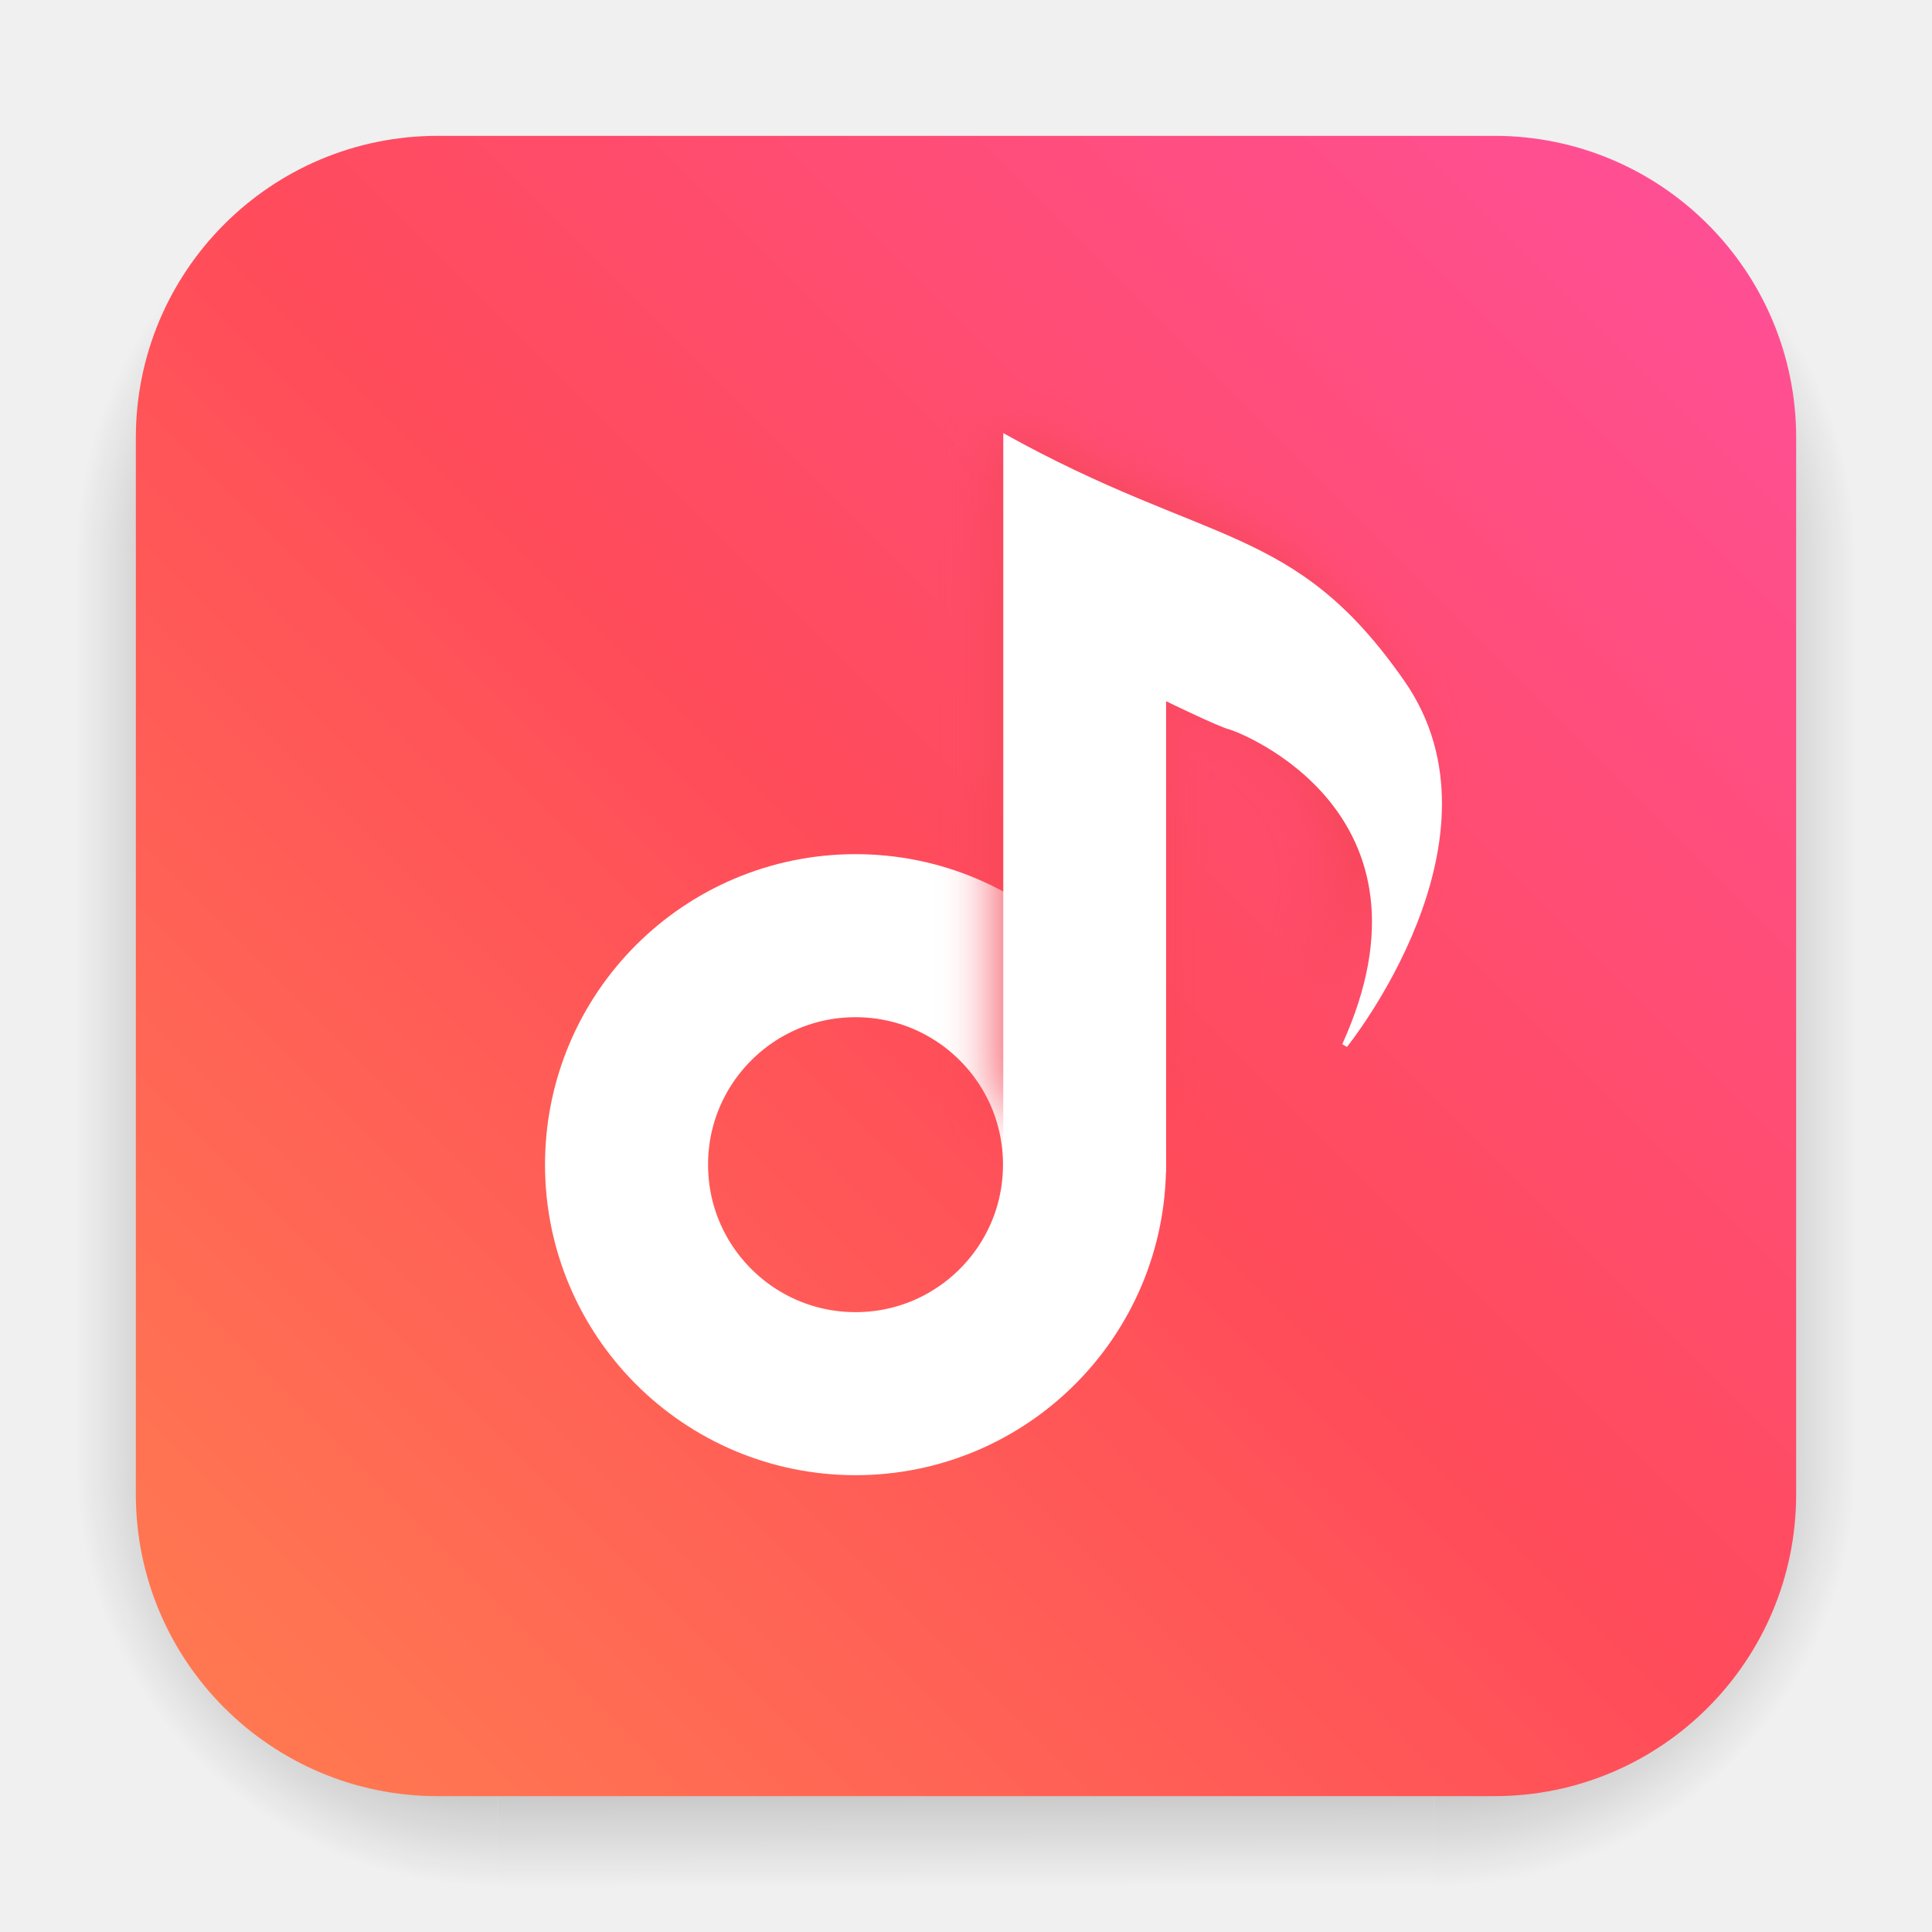
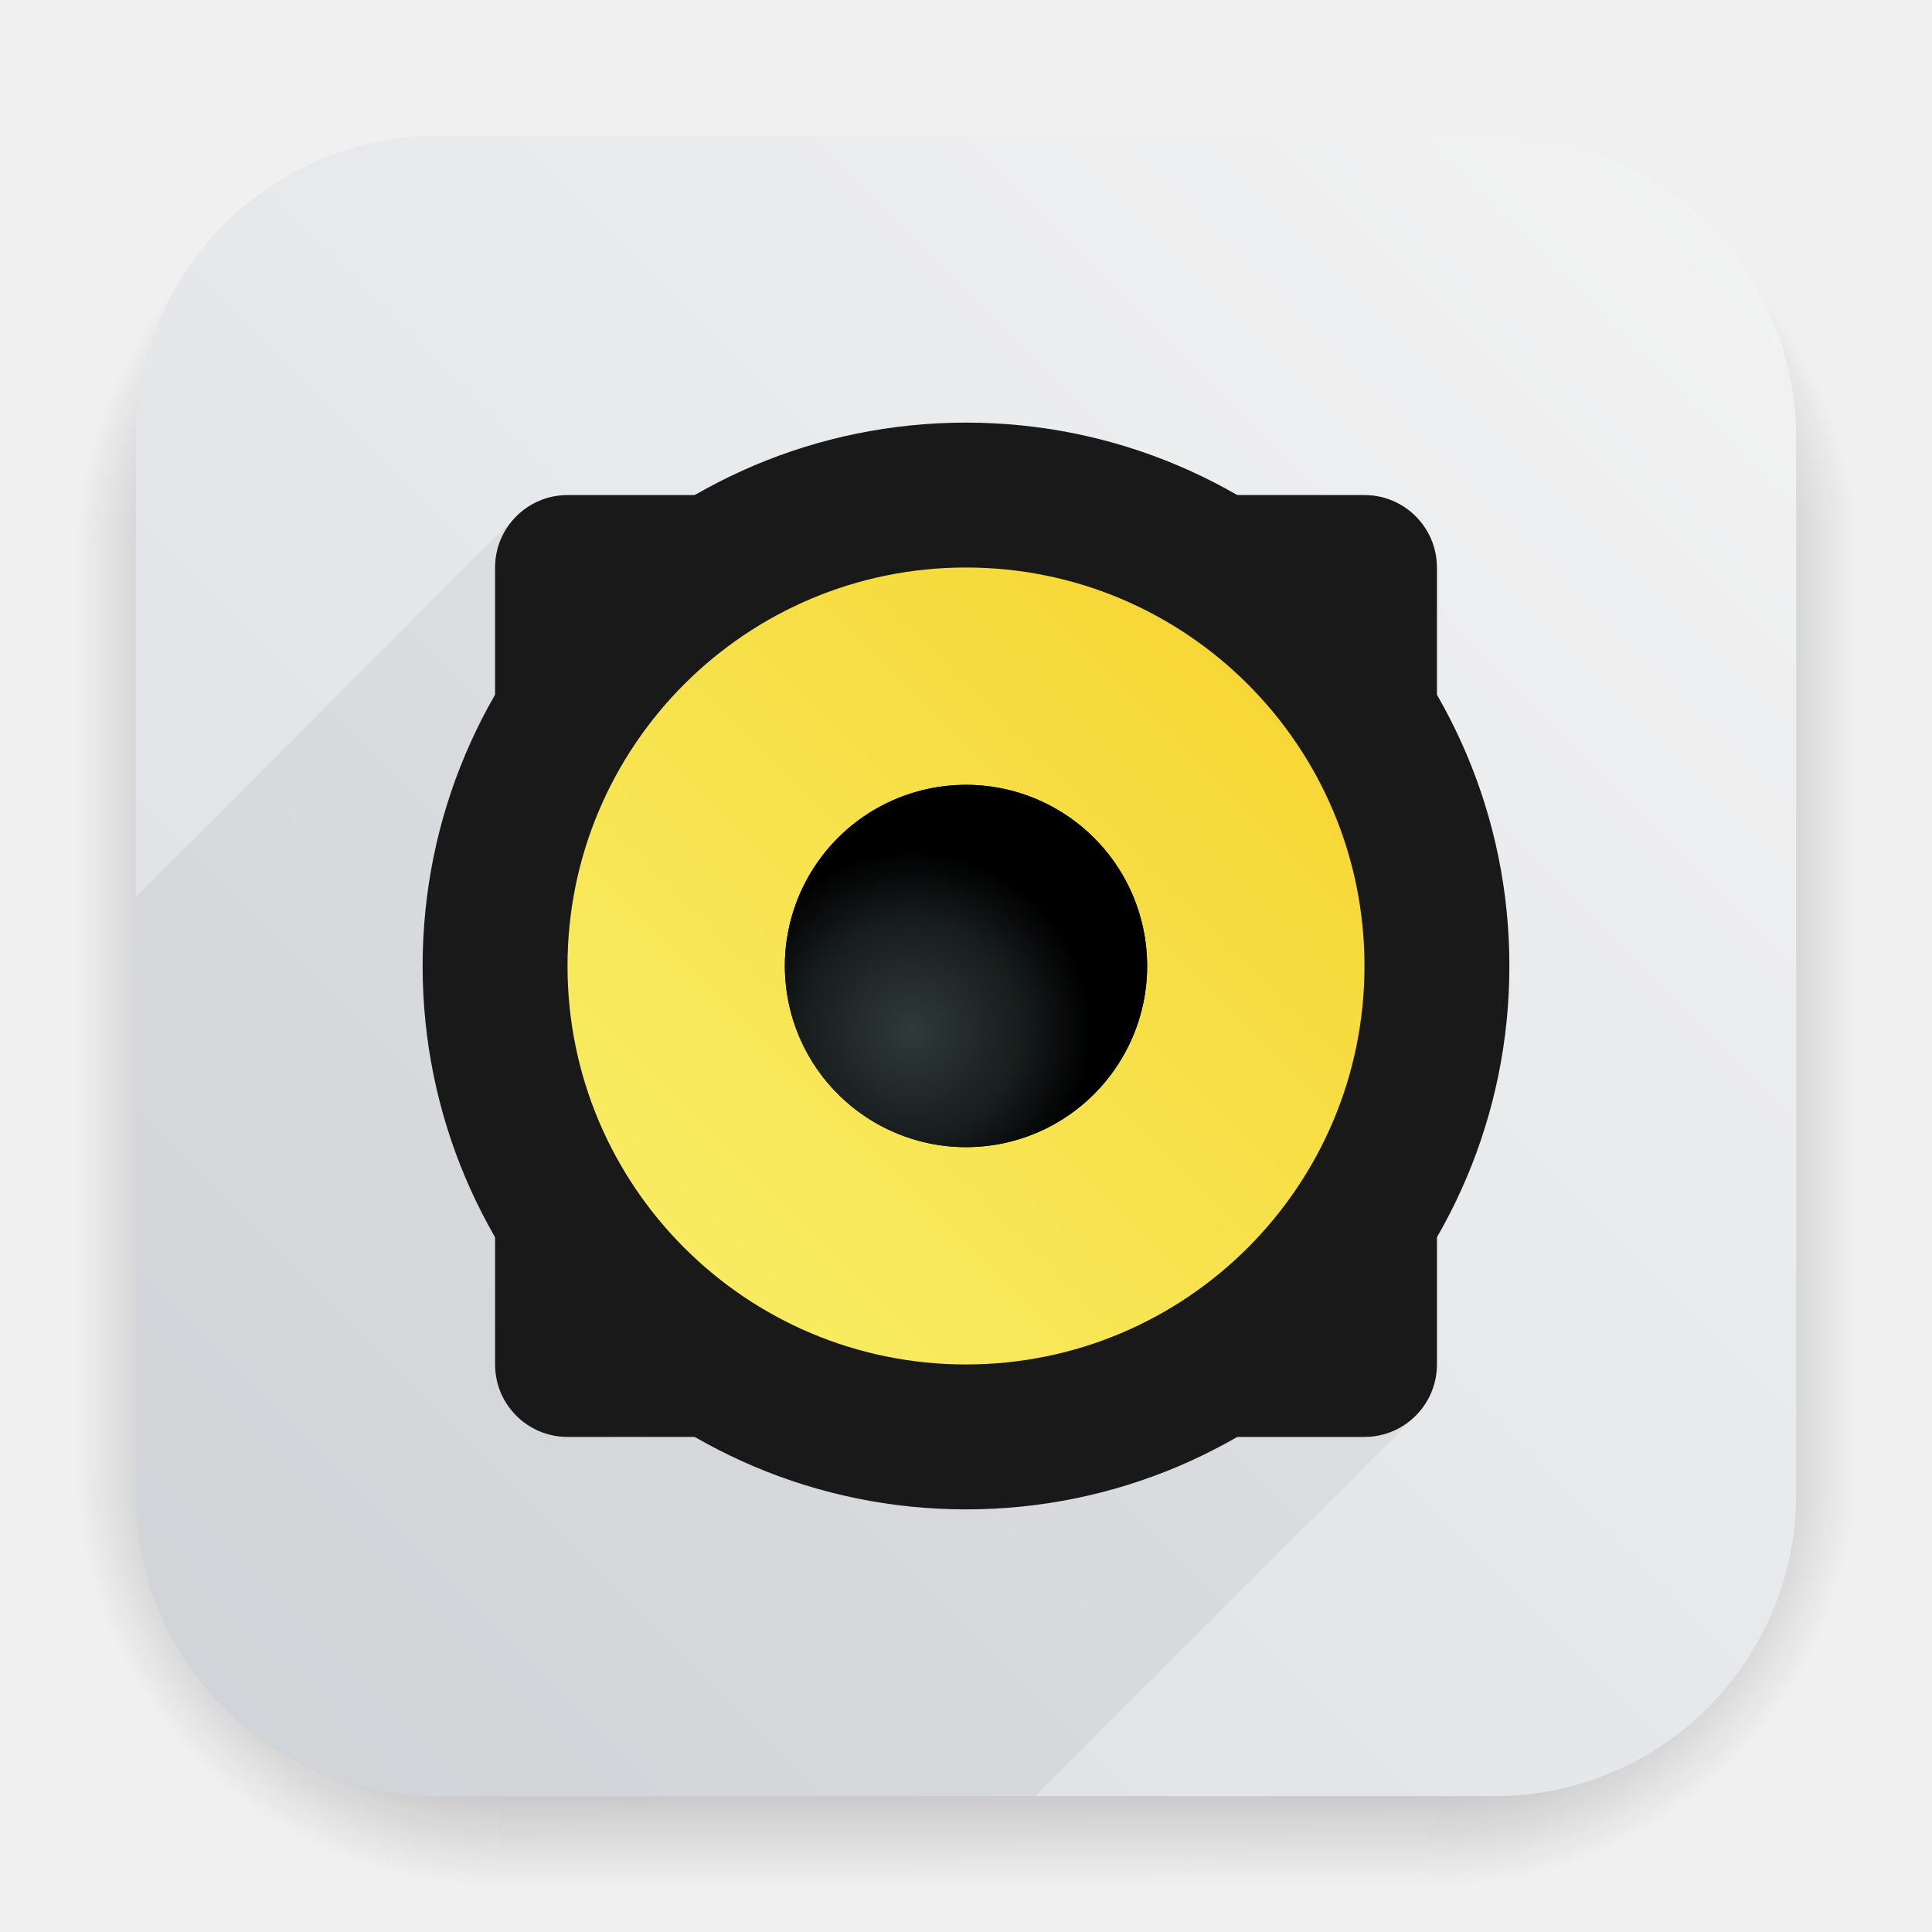
<svg xmlns="http://www.w3.org/2000/svg" xmlns:xlink="http://www.w3.org/1999/xlink" width="64" height="64" version="1.1" viewBox="0 0 64 64" id="svg31">
  <defs id="defs15">
    <filter id="filter2761" x="-0.024" y="-0.024" width="1.048" height="1.048" color-interpolation-filters="sRGB">
      <feGaussianBlur stdDeviation="0.146" id="feGaussianBlur2" />
    </filter>
    <linearGradient id="linearGradient4673" x1="2.249" x2="15.644" y1="14.536" y2="1.108" gradientUnits="userSpaceOnUse">
-       <stop stop-color="#ff7d50" offset="0" id="stop5" />
-       <stop stop-color="#fa4b5a" offset=".477" id="stop7" />
-       <stop stop-color="#ff509b" offset="1" id="stop9" />
+       <stop stop-color="#fd7f4d" offset="0" id="stop5" />
+       <stop stop-color="#fa3a59" offset=".477" id="stop7" />
+       <stop stop-color="#f056aa" offset="1" id="stop9" />
    </linearGradient>
    <filter id="filter2174" x="-0.16" y="-0.095" width="1.32" height="1.19" color-interpolation-filters="sRGB">
      <feGaussianBlur stdDeviation="0.256" id="feGaussianBlur12" />
    </filter>
    <linearGradient id="b" x1="45.628" x2="45.628" y1="57.955" y2="12.461" gradientUnits="userSpaceOnUse">
      <stop offset="0" id="stop2" />
      <stop stop-opacity="0" offset="1" id="stop4" />
    </linearGradient>
    <linearGradient gradientUnits="userSpaceOnUse" gradientTransform="matrix(0.53033,0,0,0.53033,12.96389,65.49931)" y2="-98.292" y1="-140.25" x2="-6.147" x1="-6.147" id="a">
-       <stop id="stop848" offset="0" stop-color="#ff3c69" />
-       <stop id="stop850" offset="1" stop-color="#ff462b" />
+       <stop id="stop848" offset="0" stop-color="#fa3a59" />
+       <stop id="stop850" offset="1" stop-color="#fc3f40" />
    </linearGradient>
    <filter color-interpolation-filters="sRGB" height="1.048" width="1.048" y="-0.024" x="-0.024" id="filter2761-3">
      <feGaussianBlur id="feGaussianBlur6" stdDeviation="0.146" />
    </filter>
    <linearGradient gradientUnits="userSpaceOnUse" gradientTransform="matrix(3.7796,0,0,3.7796,-0.002644,0.81148)" y2="1.108" y1="14.536" x2="15.644" x1="2.249" id="linearGradient4673-6">
-       <stop id="stop9-7" offset="0" stop-color="#ff7d50" />
-       <stop id="stop11" offset=".477" stop-color="#fa4b5a" />
-       <stop id="stop13" offset="1" stop-color="#ff509b" />
+       <stop id="stop9-7" offset="0" stop-color="#fd7f4d" />
+       <stop id="stop11" offset=".477" stop-color="#fa3a59" />
+       <stop id="stop13" offset="1" stop-color="#f056aa" />
    </linearGradient>
    <linearGradient gradientUnits="userSpaceOnUse" gradientTransform="matrix(1.2346,0,0,1.2346,-87.33728,3.6047)" y2="4" y1="44" x2="0" id="linearGradient890">
-       <stop id="stop4-3" offset="0" stop-color="#FFB900" />
+       <stop id="stop4-3" offset="0" stop-color="#f7c800" />
      <stop id="stop6" offset="1" stop-color="#ff0" />
    </linearGradient>
    <filter color-interpolation-filters="sRGB" height="1.048" width="1.048" y="-0.024" x="-0.024" id="filter2761-5">
      <feGaussianBlur id="feGaussianBlur9" stdDeviation="0.146" />
    </filter>
    <linearGradient gradientUnits="userSpaceOnUse" gradientTransform="matrix(3.7796,0,0,3.7796,66.44357,0.53068)" y2="1.108" y1="15.601" x2="15.644" x1="1.438" id="linearGradient4673-3">
-       <stop id="stop12" offset="0" stop-color="#dc2828" />
-       <stop id="stop14" offset="1" stop-color="#fa4141" />
+       <stop id="stop12" offset="0" stop-color="#e21e21" />
+       <stop id="stop14" offset="1" stop-color="#fc3f40" />
    </linearGradient>
    <linearGradient gradientTransform="translate(-89.72048)" gradientUnits="userSpaceOnUse" y2="9.67" y1="54.592" x2="34.134" x1="34.134" id="linearGradient915">
-       <stop id="stop17" offset="0" stop-color="#ffb900" />
+       <stop id="stop17" offset="0" stop-color="#f7c800" />
      <stop id="stop19" offset="1" stop-color="#ff0" />
    </linearGradient>
    <linearGradient id="linearGradient890-3" x2="0" y1="44" y2="4" gradientTransform="matrix(1.2346,0,0,1.2346,3.1419,3.6047)" gradientUnits="userSpaceOnUse">
-       <stop stop-color="#FFB900" offset="0" id="stop861" />
+       <stop stop-color="#f7c800" offset="0" id="stop861" />
      <stop stop-color="#ff0" offset="1" id="stop863" />
    </linearGradient>
    <filter id="filter2761-6" x="-0.024" y="-0.024" width="1.048" height="1.048" color-interpolation-filters="sRGB">
      <feGaussianBlur stdDeviation="0.146" id="feGaussianBlur866" />
    </filter>
    <filter id="filter2174-3" x="-0.16" y="-0.095" width="1.32" height="1.19" color-interpolation-filters="sRGB">
      <feGaussianBlur stdDeviation="0.256" id="feGaussianBlur12-6" />
    </filter>
    <linearGradient xlink:href="#linearGradient1051" id="linearGradient1053" x1="-127" y1="60" x2="-72" y2="5" gradientUnits="userSpaceOnUse" gradientTransform="translate(131.5,-0.5099985)" />
    <linearGradient id="linearGradient1051">
-       <stop style="stop-color:#ff7d50;stop-opacity:1" offset="0" id="stop1047" />
-       <stop id="stop951" offset="0.506" style="stop-color:#ff4b5a;stop-opacity:1" />
-       <stop style="stop-color:#ff509b;stop-opacity:1" offset="1" id="stop1049" />
+       <stop style="stop-color:#dadde2;stop-opacity:1;" offset="0" id="stop1047" />
+       <stop style="stop-color:#f3f3f3;stop-opacity:1;" offset="1" id="stop1049" />
    </linearGradient>
-     <filter style="color-interpolation-filters:sRGB" id="filter1057" x="-0.027" width="1.054" y="-0.027" height="1.054">
-       <feGaussianBlur stdDeviation="0.619" id="feGaussianBlur1059" />
-     </filter>
    <radialGradient id="gradient_ds_br" cx="0" cy="0" r="1" gradientUnits="userSpaceOnUse" gradientTransform="matrix(13.9984,0.00477622,-0.00477841,14.0048,47.5016,48.4952)">
      <stop offset="0.65" id="stop1" />
-       <stop offset="1" stop-opacity="0" id="stop2" />
+       <stop offset="1" stop-opacity="0" id="stop3" />
    </radialGradient>
    <linearGradient id="gradient_ds_b" x1="30.449" y1="48.5" x2="30.492" y2="62.5" gradientUnits="userSpaceOnUse">
-       <stop offset="0.654" id="stop3" />
-       <stop offset="1" stop-opacity="0" id="stop4" />
+       <stop offset="0.654" id="stop8" />
+       <stop offset="1" stop-opacity="0" id="stop10" />
    </linearGradient>
    <radialGradient id="gradient_ds_bl" cx="0" cy="0" r="1" gradientUnits="userSpaceOnUse" gradientTransform="matrix(0,14,-14,0,16.5,48.5)">
-       <stop offset="0.65" id="stop5" />
-       <stop offset="1" stop-opacity="0" id="stop6" />
-     </radialGradient>
-     <linearGradient id="gradient_ds_r" x1="47.5" y1="33.5" x2="61.5" y2="33.501" gradientUnits="userSpaceOnUse">
-       <stop offset="0.649" id="stop7" />
-       <stop offset="1" stop-opacity="0" id="stop8" />
-     </linearGradient>
-     <linearGradient id="gradient_ds_l" x1="16.5" y1="33.895" x2="2.5" y2="33.895" gradientUnits="userSpaceOnUse">
-       <stop offset="0.649" id="stop9" />
-       <stop offset="1" stop-opacity="0" id="stop10" />
-     </linearGradient>
-     <radialGradient id="gradient_ds_tr" cx="0" cy="0" r="1" gradientTransform="matrix(0.00843236,-14,14.0084,0.0189842,47.4916,18.5)" gradientUnits="userSpaceOnUse">
-       <stop offset="0.65" id="stop11" />
-       <stop offset="1" stop-opacity="0" id="stop12" />
-     </radialGradient>
-     <linearGradient id="gradient_ds_t" x1="29.98" y1="18.5" x2="29.916" y2="4.5" gradientUnits="userSpaceOnUse">
-       <stop offset="0.649" id="stop13" />
-       <stop offset="1" stop-opacity="0" id="stop14" />
-     </linearGradient>
-     <radialGradient id="gradient_ds_tl" cx="0" cy="0" r="1" gradientTransform="matrix(-0.00843236,-14,-14.0084,0.0189842,16.5084,18.5)" gradientUnits="userSpaceOnUse">
      <stop offset="0.65" id="stop15" />
      <stop offset="1" stop-opacity="0" id="stop16" />
    </radialGradient>
+     <linearGradient id="gradient_ds_r" x1="47.5" y1="33.5" x2="61.5" y2="33.501" gradientUnits="userSpaceOnUse">
+       <stop offset="0.649" id="stop18" />
+       <stop offset="1" stop-opacity="0" id="stop20" />
+     </linearGradient>
+     <linearGradient id="gradient_ds_l" x1="16.5" y1="33.895" x2="2.5" y2="33.895" gradientUnits="userSpaceOnUse">
+       <stop offset="0.649" id="stop21" />
+       <stop offset="1" stop-opacity="0" id="stop22" />
+     </linearGradient>
+     <radialGradient id="gradient_ds_tr" cx="0" cy="0" r="1" gradientTransform="matrix(0.00843236,-14,14.0084,0.0189842,47.4916,18.5)" gradientUnits="userSpaceOnUse">
+       <stop offset="0.65" id="stop23" />
+       <stop offset="1" stop-opacity="0" id="stop24" />
+     </radialGradient>
+     <linearGradient id="gradient_ds_t" x1="29.98" y1="18.5" x2="29.916" y2="4.5" gradientUnits="userSpaceOnUse">
+       <stop offset="0.649" id="stop25" />
+       <stop offset="1" stop-opacity="0" id="stop26" />
+     </linearGradient>
+     <radialGradient id="gradient_ds_tl" cx="0" cy="0" r="1" gradientTransform="matrix(-0.00843236,-14,-14.0084,0.0189842,16.5084,18.5)" gradientUnits="userSpaceOnUse">
+       <stop offset="0.65" id="stop27" />
+       <stop offset="1" stop-opacity="0" id="stop28" />
+     </radialGradient>
+     <linearGradient gradientTransform="translate(-246.017,-371.3768)" gradientUnits="userSpaceOnUse" y2="256.953" x2="431.139" y1="-74.352" x1="99.846" id="linearGradient1095" xlink:href="#linearGradient1093" />
+     <linearGradient id="linearGradient1093">
+       <stop id="stop1089" offset="0" style="stop-color:#f6d32d;stop-opacity:1" />
+       <stop id="stop1091" offset="1" style="stop-color:#f9f06b;stop-opacity:1" />
+     </linearGradient>
+     <radialGradient r="160" fy="16.275" fx="280" cy="16.275" cx="280" gradientTransform="matrix(1,0,0,1.175893,0,-118.6378)" gradientUnits="userSpaceOnUse" id="radialGradient1073" xlink:href="#linearGradient2619" />
+     <linearGradient id="linearGradient2619">
+       <stop style="stop-color:#c4a000;stop-opacity:1" offset="0" id="stop2615" />
+       <stop style="stop-color:#edd400;stop-opacity:0" offset="1" id="stop2617" />
+     </linearGradient>
+     <radialGradient r="56" fy="96.97" fx="252.282" cy="96.97" cx="252.282" gradientTransform="matrix(1.28352,0.3439181,-0.343943,1.283613,-53.60561,-99.96385)" gradientUnits="userSpaceOnUse" id="radialGradient1075" xlink:href="#linearGradient1171" />
+     <linearGradient id="linearGradient1171">
+       <stop id="stop1165" offset="0" style="stop-color:#2f3a3b;stop-opacity:1;" />
+       <stop id="stop30" offset="0.6" style="stop-color:#181d1e;stop-opacity:1;" />
+       <stop id="stop1169" offset="1" style="stop-color:#000000;stop-opacity:1" />
+     </linearGradient>
  </defs>
  <g id="ds" opacity="0.25">
    <path id="ds-br" d="m 47.5,48.5 h 14 v 14 h -14 z" fill="url(#gradient_ds_br)" style="fill:url(#gradient_ds_br)" />
    <path id="ds-b" d="m 16.5,48.5 h 31 v 14 h -31 z" fill="url(#gradient_ds_b)" style="fill:url(#gradient_ds_b)" />
    <path id="ds-bl" d="m 2.5,48.5 h 14 v 14 h -14 z" fill="url(#gradient_ds_bl)" style="fill:url(#gradient_ds_bl)" />
    <path id="ds-r" d="m 47.5,18.5 h 14 v 30 h -14 z" fill="url(#gradient_ds_r)" style="fill:url(#gradient_ds_r)" />
    <path id="ds-l" d="m 2.5,18.5 h 14 v 30 h -14 z" fill="url(#gradient_ds_l)" style="fill:url(#gradient_ds_l)" />
    <path id="ds-tr" d="m 47.5,4.5 h 14 v 14 h -14 z" fill="url(#gradient_ds_tr)" style="fill:url(#gradient_ds_tr)" />
    <path id="ds-t" d="m 16.5,4.5 h 31 v 14 h -31 z" fill="url(#gradient_ds_t)" style="fill:url(#gradient_ds_t)" />
    <path id="ds-tl" d="m 16.5,4.5 h -14 v 14 h 14 z" fill="url(#gradient_ds_tl)" style="fill:url(#gradient_ds_tl)" />
  </g>
  <rect y="4.5" x="4.5" height="55" width="55" id="bg" style="fill:url(#linearGradient1053);fill-opacity:1;stroke-width:2.744;stroke-linecap:round" rx="10" />
-   <g transform="matrix(3.779602,0,0,3.779602,-2.210084,2.319806)" id="art">
-     <circle cx="8.083" cy="9.594" r="2.007" fill="none" stroke="#ffffff" stroke-dashoffset="0.421" stroke-width="1.429" id="circle23" />
-     <path transform="matrix(0.92513,0,0,0.92027,0.66666,0.21997)" d="m 9.378,3.182 v 6.478 h 1.427 V 5.532 c 0,0 0.456,0.222 0.55,0.246 0.094,0.023 1.918,0.725 0.994,2.76 l 0.041,0.024 c 0,0 1.471,-1.819 0.503,-3.208 -0.967,-1.389 -1.712,-1.167 -3.514,-2.171 z" fill="#f54655" filter="url(#filter2174)" id="path25" style="filter:url(#filter2174-3)" />
-     <path d="m 9.378,3.182 v 6.478 h 1.427 V 5.532 c 0,0 0.456,0.222 0.55,0.246 0.094,0.023 1.918,0.725 0.994,2.76 l 0.041,0.024 c 0,0 1.471,-1.819 0.503,-3.208 -0.967,-1.389 -1.712,-1.167 -3.514,-2.171 z" fill="#ffffff" id="path27" />
+   <g transform="matrix(3.779602,0,0,3.779602,-2.210084,2.319806)" id="art" style="display:inline">
+     <path id="bg-2" style="display:inline;stroke-width:2.744;enable-background:new;fill:#000000;fill-opacity:1;stroke-linecap:round;opacity:0.05" d="M 32 14 C 28.848 14 25.751 14.828 23.02 16.4 L 18.801 16.4 C 18.136 16.4 17.535 16.668 17.102 17.102 L 4.5 29.703 L 4.5 49.5 C 4.5 55.04 8.96 59.5 14.5 59.5 L 34.295 59.5 L 46.916 46.879 C 47.339 46.446 47.6 45.855 47.6 45.199 L 47.6 40.98 C 49.172 38.249 50 35.152 50 32 C 50 28.848 49.172 25.751 47.6 23.02 L 47.6 18.801 C 47.6 17.471 46.529 16.4 45.199 16.4 L 40.98 16.4 C 38.249 14.828 35.152 14 32 14 z M 14.357 35.57 C 16.251 35.954 18.079 36.641 19.768 37.613 L 23.986 37.613 C 25.316 37.613 26.387 38.684 26.387 40.014 L 26.387 44.232 C 27.359 45.92 28.046 47.749 28.43 49.643 C 26.536 49.259 24.708 48.571 23.02 47.6 L 18.801 47.6 C 17.471 47.6 16.4 46.529 16.4 45.199 L 16.4 40.98 C 15.429 39.292 14.741 37.464 14.357 35.57 z " transform="matrix(0.2645781,0,0,0.2645781,0.58474,-0.61377)" />
+     <g id="g30" style="display:inline;stroke-width:3.333;enable-background:new" transform="matrix(0.07937344,0,0,0.07937344,3.97134,-10.8794)">
+       <rect ry="8" rx="8" y="184" x="12" height="104" width="104" id="rect15122" style="display:inline;opacity:1;vector-effect:none;fill:#191919;fill-opacity:1;stroke:none;stroke-width:0.04px;stroke-linecap:butt;stroke-linejoin:miter;stroke-miterlimit:4;stroke-dasharray:none;stroke-dashoffset:0;stroke-opacity:1;marker:none;marker-start:none;marker-mid:none;marker-end:none;paint-order:normal;enable-background:new" />
+       <circle r="60" cy="236" cx="64" id="path15129" style="display:inline;opacity:1;vector-effect:none;fill:#191919;fill-opacity:1;stroke:none;stroke-width:0.04px;stroke-linecap:butt;stroke-linejoin:miter;stroke-miterlimit:4;stroke-dasharray:none;stroke-dashoffset:0;stroke-opacity:1;marker:none;marker-start:none;marker-mid:none;marker-end:none;paint-order:normal;enable-background:new" />
+     </g>
+     <g id="g1061" transform="matrix(0.02108357,0,0,0.02108357,3.146234,7.442014)" style="display:inline;stroke-width:3.333;enable-background:new">
+       <g transform="rotate(-30,413.5026,270.491)" id="g1045" style="stroke-width:3.333" />
+       <ellipse transform="rotate(90)" ry="165.653" rx="165.647" cy="-280.076" cx="19.475" id="ellipse1053" style="display:inline;opacity:1;vector-effect:none;fill:url(#linearGradient1095);fill-opacity:1;stroke:none;stroke-width:0.156px;stroke-linecap:butt;stroke-linejoin:miter;stroke-miterlimit:4;stroke-dasharray:none;stroke-dashoffset:0;stroke-opacity:1;marker:none;marker-start:none;marker-mid:none;marker-end:none;paint-order:normal;enable-background:new" />
+       <circle cy="20.006" cx="280" id="circle1055" style="display:inline;opacity:1;vector-effect:none;fill:url(#radialGradient1073);fill-opacity:1;stroke:none;stroke-width:0.151px;stroke-linecap:butt;stroke-linejoin:miter;stroke-miterlimit:4;stroke-dasharray:none;stroke-dashoffset:0;stroke-opacity:1;marker:none;marker-start:none;marker-mid:none;marker-end:none;paint-order:normal;enable-background:new" r="0" />
+       <ellipse ry="75.299" rx="75.294" cy="19.475" cx="280.076" id="ellipse1057" style="display:inline;opacity:1;vector-effect:none;fill:#000000;fill-opacity:1;stroke:none;stroke-width:0.158px;stroke-linecap:butt;stroke-linejoin:miter;stroke-miterlimit:4;stroke-dasharray:none;stroke-dashoffset:0;stroke-opacity:1;marker:none;marker-start:none;marker-mid:none;marker-end:none;paint-order:normal;enable-background:new" />
+       <ellipse transform="rotate(-15)" ry="75.299" rx="75.294" cy="91.306" cx="265.491" id="ellipse1059" style="display:inline;opacity:1;vector-effect:none;fill:url(#radialGradient1075);fill-opacity:1;stroke:none;stroke-width:0.162px;stroke-linecap:butt;stroke-linejoin:miter;stroke-miterlimit:4;stroke-dasharray:none;stroke-dashoffset:0;stroke-opacity:1;marker:none;marker-start:none;marker-mid:none;marker-end:none;paint-order:normal;enable-background:new" />
+     </g>
  </g>
</svg>
